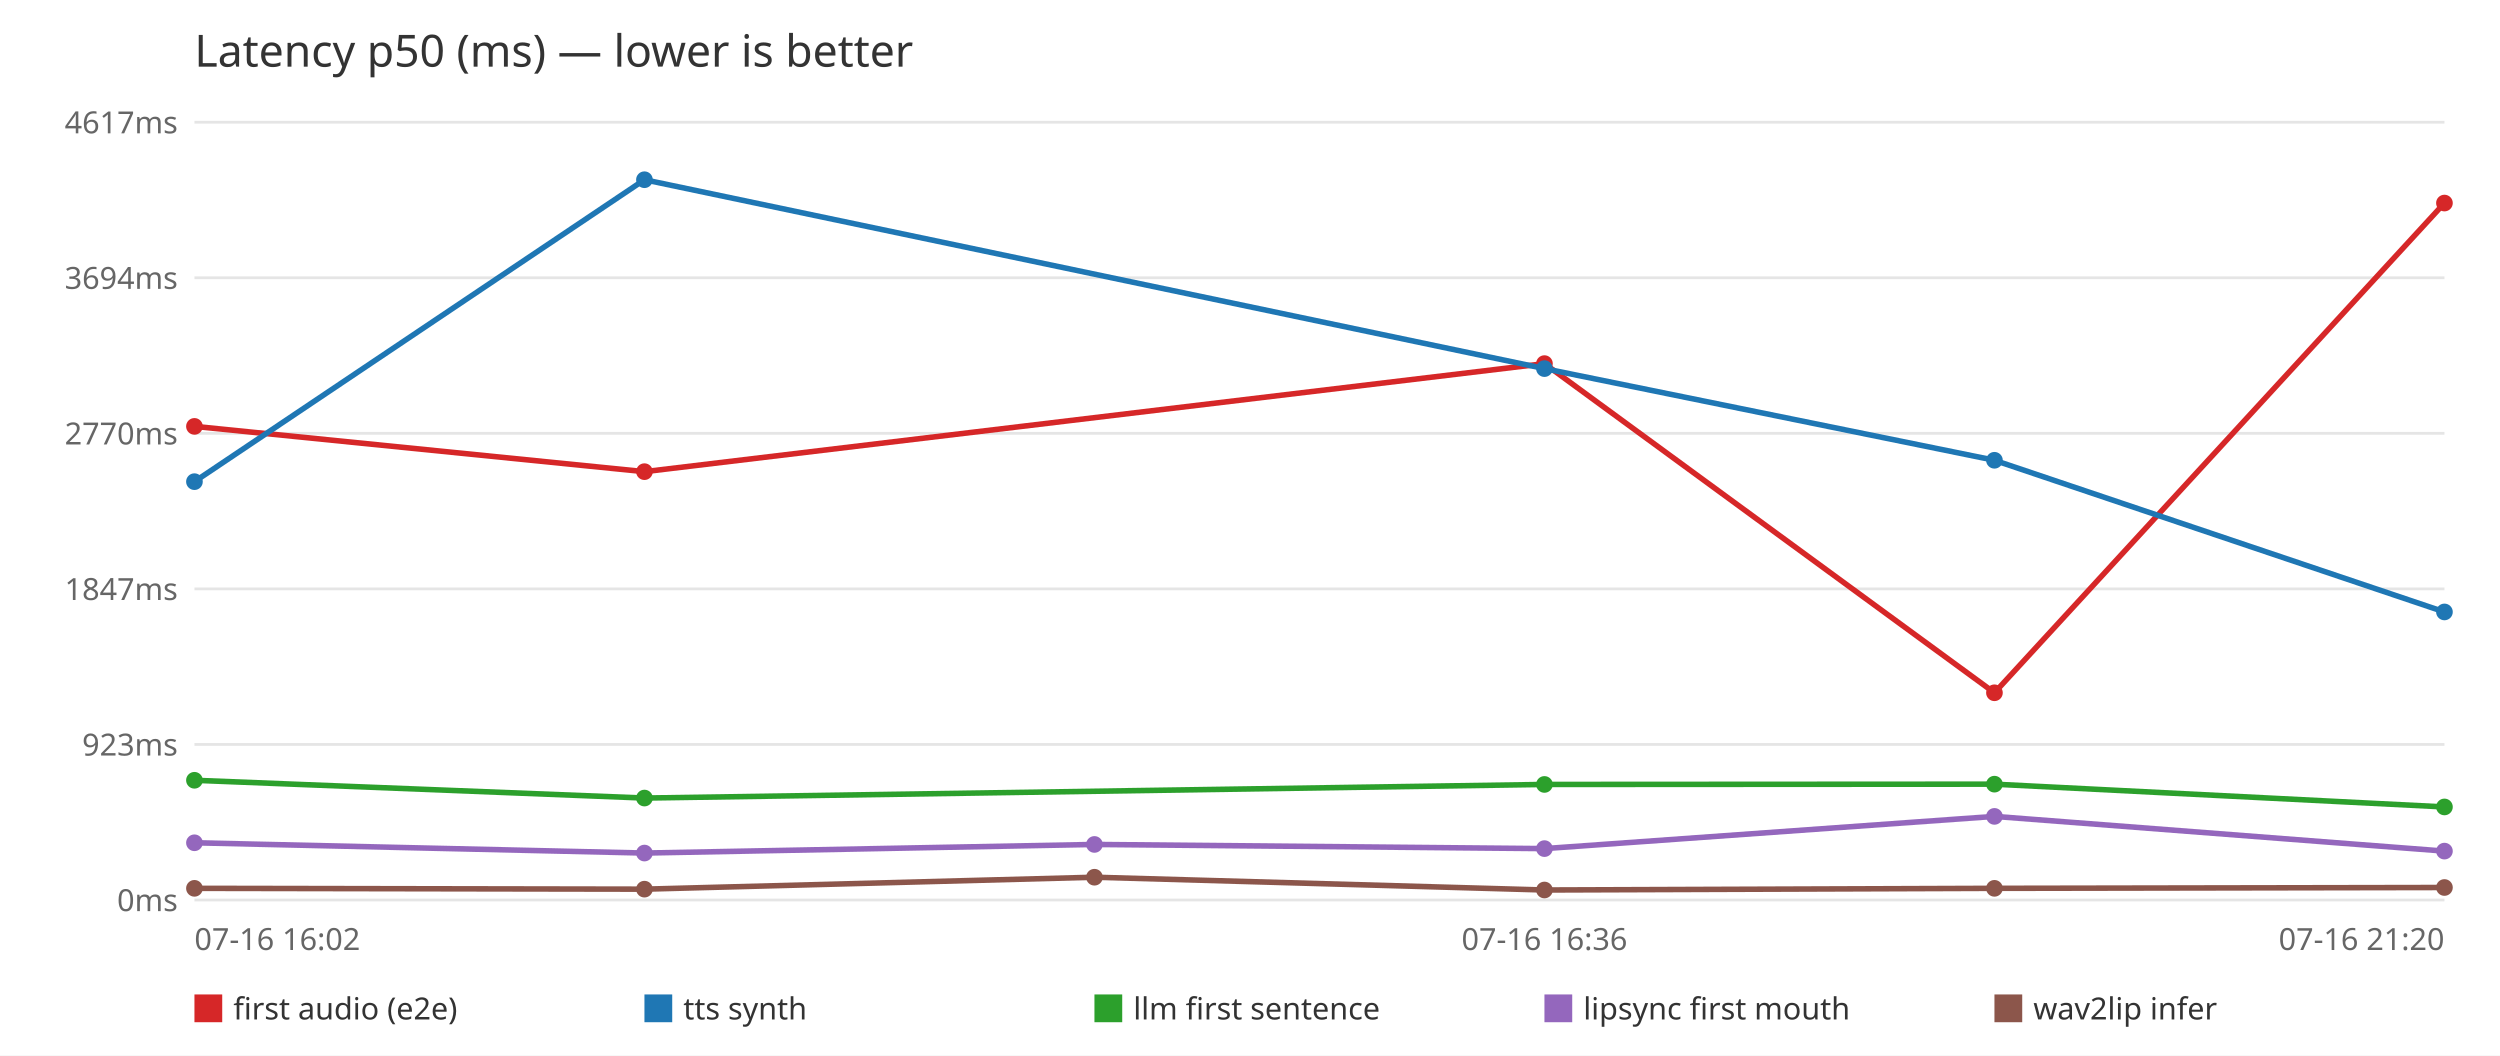
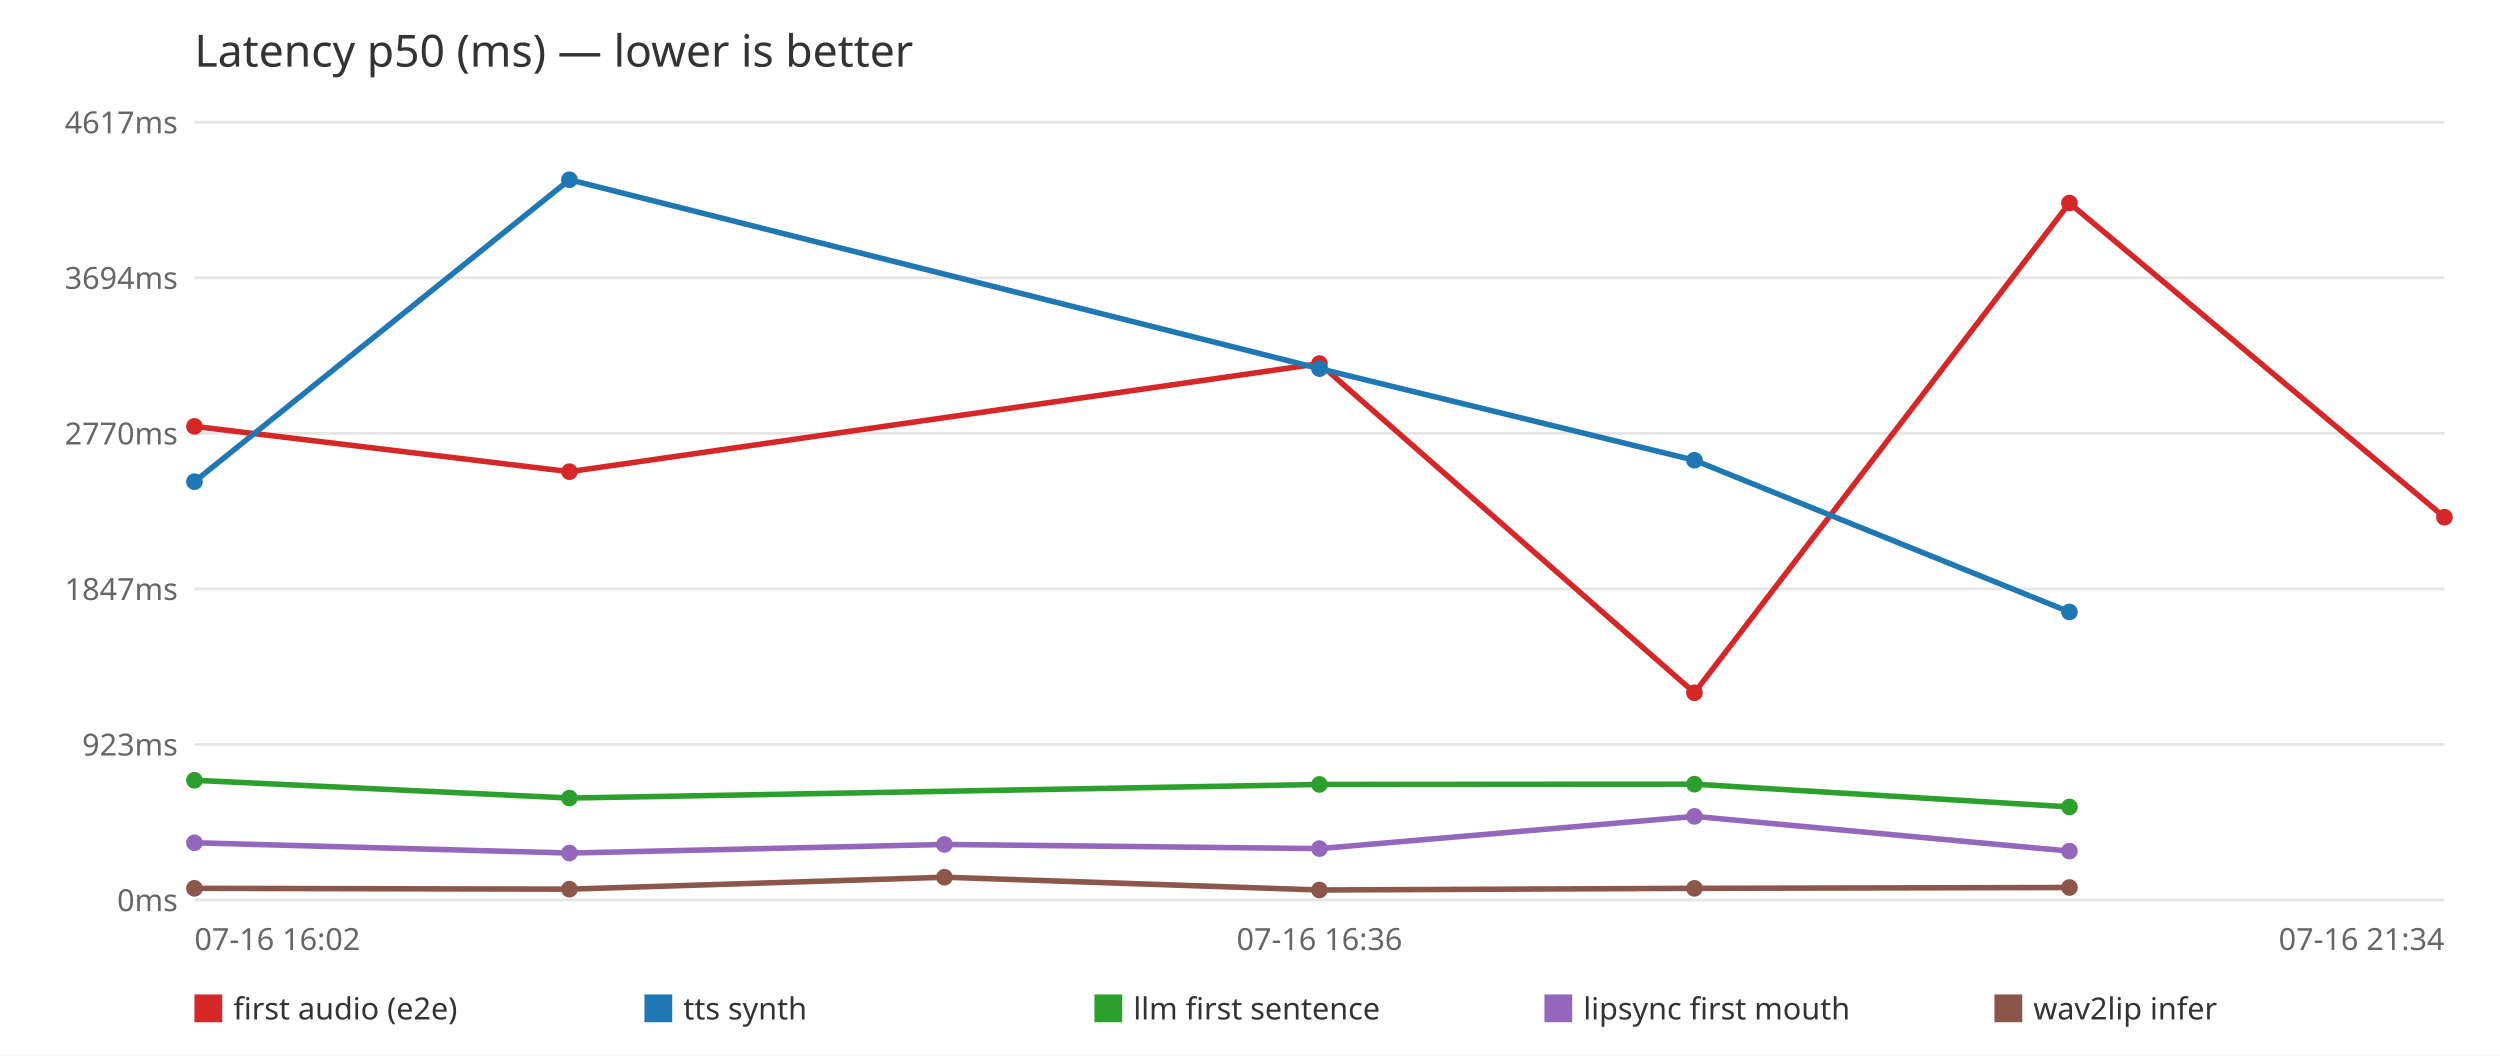
<svg xmlns="http://www.w3.org/2000/svg" width="900" height="380" viewBox="0 0 900 380" font-family="sans-serif">
  <rect width="900" height="380" fill="white" />
  <text x="70" y="24" font-size="16" fill="#333">Latency p50 (ms) — lower is better</text>
  <line x1="70" y1="324.0" x2="880" y2="324.0" stroke="#e5e5e5" />
  <text x="64" y="328.0" font-size="11" fill="#666" text-anchor="end">0ms</text>
  <line x1="70" y1="268.0" x2="880" y2="268.0" stroke="#e5e5e5" />
  <text x="64" y="272.0" font-size="11" fill="#666" text-anchor="end">923ms</text>
  <line x1="70" y1="212.0" x2="880" y2="212.0" stroke="#e5e5e5" />
  <text x="64" y="216.0" font-size="11" fill="#666" text-anchor="end">1847ms</text>
  <line x1="70" y1="156.0" x2="880" y2="156.0" stroke="#e5e5e5" />
  <text x="64" y="160.0" font-size="11" fill="#666" text-anchor="end">2770ms</text>
  <line x1="70" y1="100.0" x2="880" y2="100.0" stroke="#e5e5e5" />
  <text x="64" y="104.0" font-size="11" fill="#666" text-anchor="end">3694ms</text>
  <line x1="70" y1="44.0" x2="880" y2="44.0" stroke="#e5e5e5" />
  <text x="64" y="48.0" font-size="11" fill="#666" text-anchor="end">4617ms</text>
  <text x="70.0" y="342" font-size="11" fill="#666" text-anchor="start">07-16 16:02</text>
-   <text x="556.0" y="342" font-size="11" fill="#666" text-anchor="middle">07-16 16:36</text>
-   <text x="880.0" y="342" font-size="11" fill="#666" text-anchor="end">07-16 21:20</text>
-   <polyline points="70.0,153.5 232.0,169.8 556.0,130.9 718.0,249.4 880.0,73.1" fill="none" stroke="#d62728" stroke-width="2" />
+   <text x="475.0" y="342" font-size="11" fill="#666" text-anchor="middle">07-16 16:36</text>
+   <text x="880.0" y="342" font-size="11" fill="#666" text-anchor="end">07-16 21:34</text>
+   <polyline points="70.0,153.5 205.0,169.8 475.0,130.9 610.0,249.4 745.0,73.1 880.0,186.2" fill="none" stroke="#d62728" stroke-width="2" />
  <circle cx="70.0" cy="153.5" r="3" fill="#d62728" />
-   <circle cx="232.0" cy="169.8" r="3" fill="#d62728" />
-   <circle cx="556.0" cy="130.9" r="3" fill="#d62728" />
-   <circle cx="718.0" cy="249.4" r="3" fill="#d62728" />
-   <circle cx="880.0" cy="73.1" r="3" fill="#d62728" />
+   <circle cx="205.0" cy="169.8" r="3" fill="#d62728" />
+   <circle cx="475.0" cy="130.9" r="3" fill="#d62728" />
+   <circle cx="610.0" cy="249.4" r="3" fill="#d62728" />
+   <circle cx="745.0" cy="73.1" r="3" fill="#d62728" />
+   <circle cx="880.0" cy="186.2" r="3" fill="#d62728" />
  <rect x="70.0" y="358" width="10" height="10" fill="#d62728" />
  <text x="84.0" y="367" font-size="11" fill="#333">first audio (e2e)</text>
-   <polyline points="70.0,173.4 232.0,64.7 556.0,132.7 718.0,165.7 880.0,220.3" fill="none" stroke="#1f77b4" stroke-width="2" />
+   <polyline points="70.0,173.4 205.0,64.7 475.0,132.7 610.0,165.7 745.0,220.3" fill="none" stroke="#1f77b4" stroke-width="2" />
  <circle cx="70.0" cy="173.4" r="3" fill="#1f77b4" />
-   <circle cx="232.0" cy="64.7" r="3" fill="#1f77b4" />
-   <circle cx="556.0" cy="132.7" r="3" fill="#1f77b4" />
-   <circle cx="718.0" cy="165.7" r="3" fill="#1f77b4" />
-   <circle cx="880.0" cy="220.3" r="3" fill="#1f77b4" />
+   <circle cx="205.0" cy="64.7" r="3" fill="#1f77b4" />
+   <circle cx="475.0" cy="132.7" r="3" fill="#1f77b4" />
+   <circle cx="610.0" cy="165.7" r="3" fill="#1f77b4" />
+   <circle cx="745.0" cy="220.3" r="3" fill="#1f77b4" />
  <rect x="232.0" y="358" width="10" height="10" fill="#1f77b4" />
  <text x="246.0" y="367" font-size="11" fill="#333">tts synth</text>
-   <polyline points="70.0,280.9 232.0,287.3 556.0,282.4 718.0,282.3 880.0,290.5" fill="none" stroke="#2ca02c" stroke-width="2" />
+   <polyline points="70.0,280.9 205.0,287.3 475.0,282.4 610.0,282.3 745.0,290.5" fill="none" stroke="#2ca02c" stroke-width="2" />
  <circle cx="70.0" cy="280.9" r="3" fill="#2ca02c" />
-   <circle cx="232.0" cy="287.3" r="3" fill="#2ca02c" />
-   <circle cx="556.0" cy="282.4" r="3" fill="#2ca02c" />
-   <circle cx="718.0" cy="282.3" r="3" fill="#2ca02c" />
-   <circle cx="880.0" cy="290.5" r="3" fill="#2ca02c" />
+   <circle cx="205.0" cy="287.3" r="3" fill="#2ca02c" />
+   <circle cx="475.0" cy="282.4" r="3" fill="#2ca02c" />
+   <circle cx="610.0" cy="282.3" r="3" fill="#2ca02c" />
+   <circle cx="745.0" cy="290.5" r="3" fill="#2ca02c" />
  <rect x="394.0" y="358" width="10" height="10" fill="#2ca02c" />
  <text x="408.0" y="367" font-size="11" fill="#333">llm first sentence</text>
-   <polyline points="70.0,303.4 232.0,307.1 394.0,304.0 556.0,305.5 718.0,293.9 880.0,306.4" fill="none" stroke="#9467bd" stroke-width="2" />
+   <polyline points="70.0,303.4 205.0,307.1 340.0,304.0 475.0,305.5 610.0,293.9 745.0,306.4" fill="none" stroke="#9467bd" stroke-width="2" />
  <circle cx="70.0" cy="303.4" r="3" fill="#9467bd" />
-   <circle cx="232.0" cy="307.1" r="3" fill="#9467bd" />
-   <circle cx="394.0" cy="304.0" r="3" fill="#9467bd" />
-   <circle cx="556.0" cy="305.5" r="3" fill="#9467bd" />
-   <circle cx="718.0" cy="293.9" r="3" fill="#9467bd" />
-   <circle cx="880.0" cy="306.4" r="3" fill="#9467bd" />
+   <circle cx="205.0" cy="307.1" r="3" fill="#9467bd" />
+   <circle cx="340.0" cy="304.0" r="3" fill="#9467bd" />
+   <circle cx="475.0" cy="305.5" r="3" fill="#9467bd" />
+   <circle cx="610.0" cy="293.9" r="3" fill="#9467bd" />
+   <circle cx="745.0" cy="306.4" r="3" fill="#9467bd" />
  <rect x="556.0" y="358" width="10" height="10" fill="#9467bd" />
  <text x="570.0" y="367" font-size="11" fill="#333">lipsync first mouth</text>
-   <polyline points="70.0,319.8 232.0,320.1 394.0,315.8 556.0,320.4 718.0,319.8 880.0,319.5" fill="none" stroke="#8c564b" stroke-width="2" />
+   <polyline points="70.0,319.8 205.0,320.1 340.0,315.8 475.0,320.4 610.0,319.8 745.0,319.5" fill="none" stroke="#8c564b" stroke-width="2" />
  <circle cx="70.0" cy="319.8" r="3" fill="#8c564b" />
-   <circle cx="232.0" cy="320.1" r="3" fill="#8c564b" />
-   <circle cx="394.0" cy="315.8" r="3" fill="#8c564b" />
-   <circle cx="556.0" cy="320.4" r="3" fill="#8c564b" />
-   <circle cx="718.0" cy="319.8" r="3" fill="#8c564b" />
-   <circle cx="880.0" cy="319.5" r="3" fill="#8c564b" />
+   <circle cx="205.0" cy="320.1" r="3" fill="#8c564b" />
+   <circle cx="340.0" cy="315.8" r="3" fill="#8c564b" />
+   <circle cx="475.0" cy="320.4" r="3" fill="#8c564b" />
+   <circle cx="610.0" cy="319.8" r="3" fill="#8c564b" />
+   <circle cx="745.0" cy="319.5" r="3" fill="#8c564b" />
  <rect x="718.0" y="358" width="10" height="10" fill="#8c564b" />
  <text x="732.0" y="367" font-size="11" fill="#333">wav2lip infer</text>
</svg>
